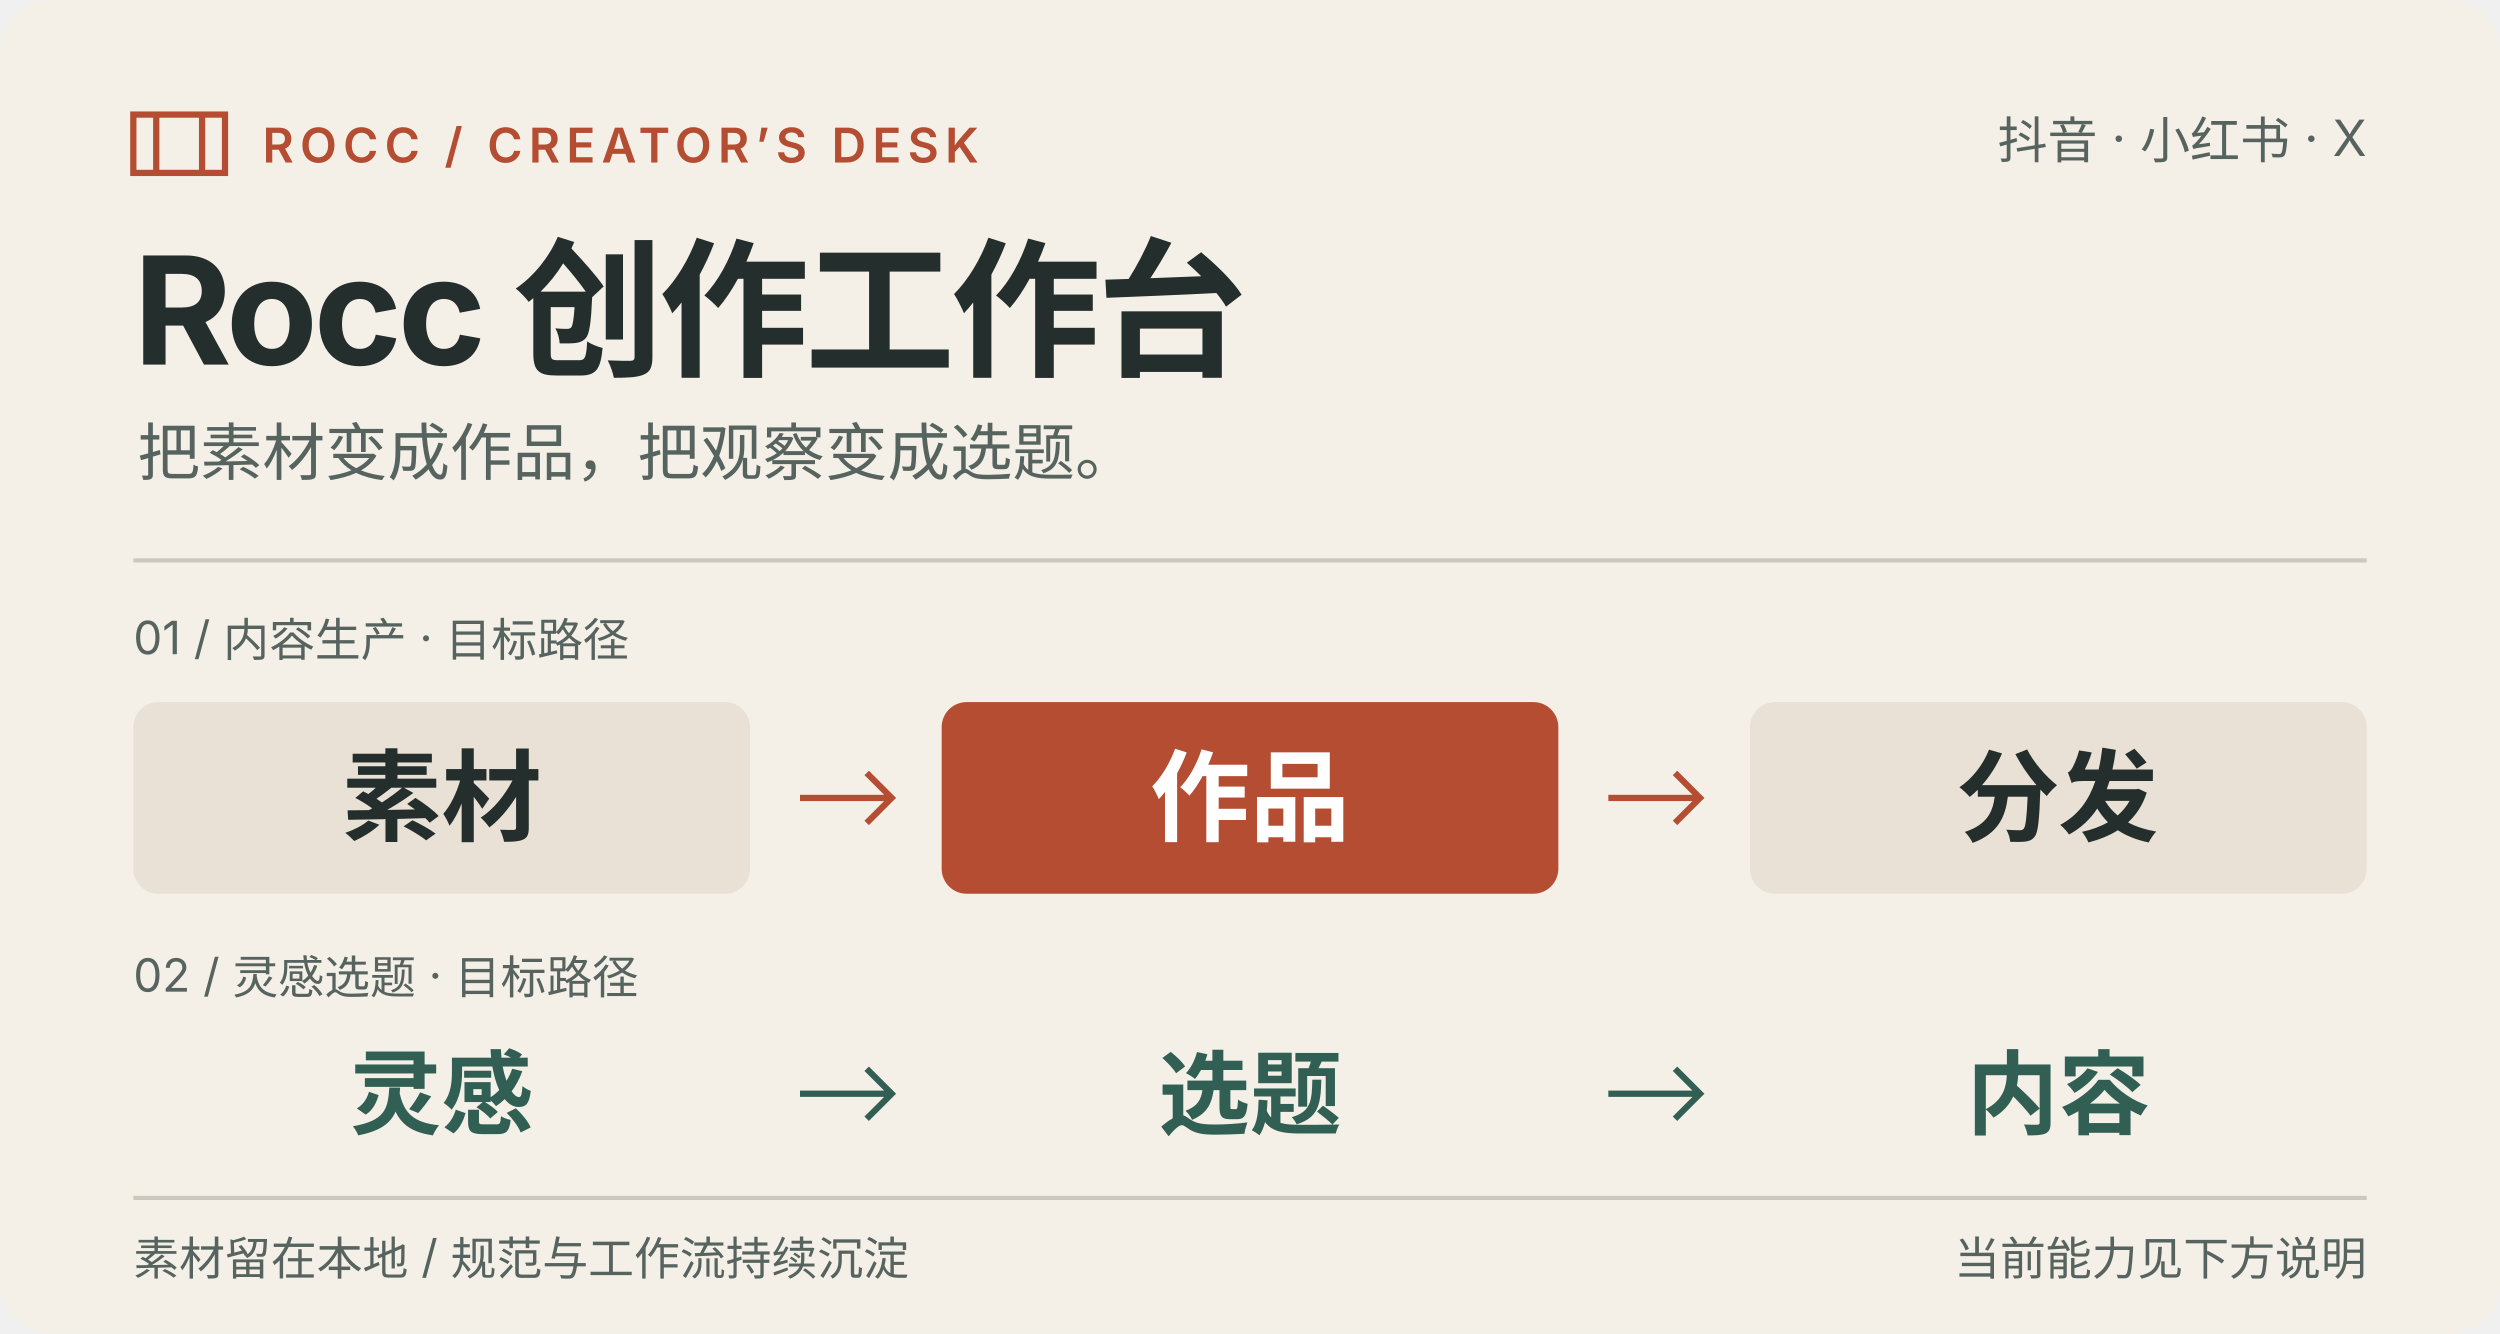
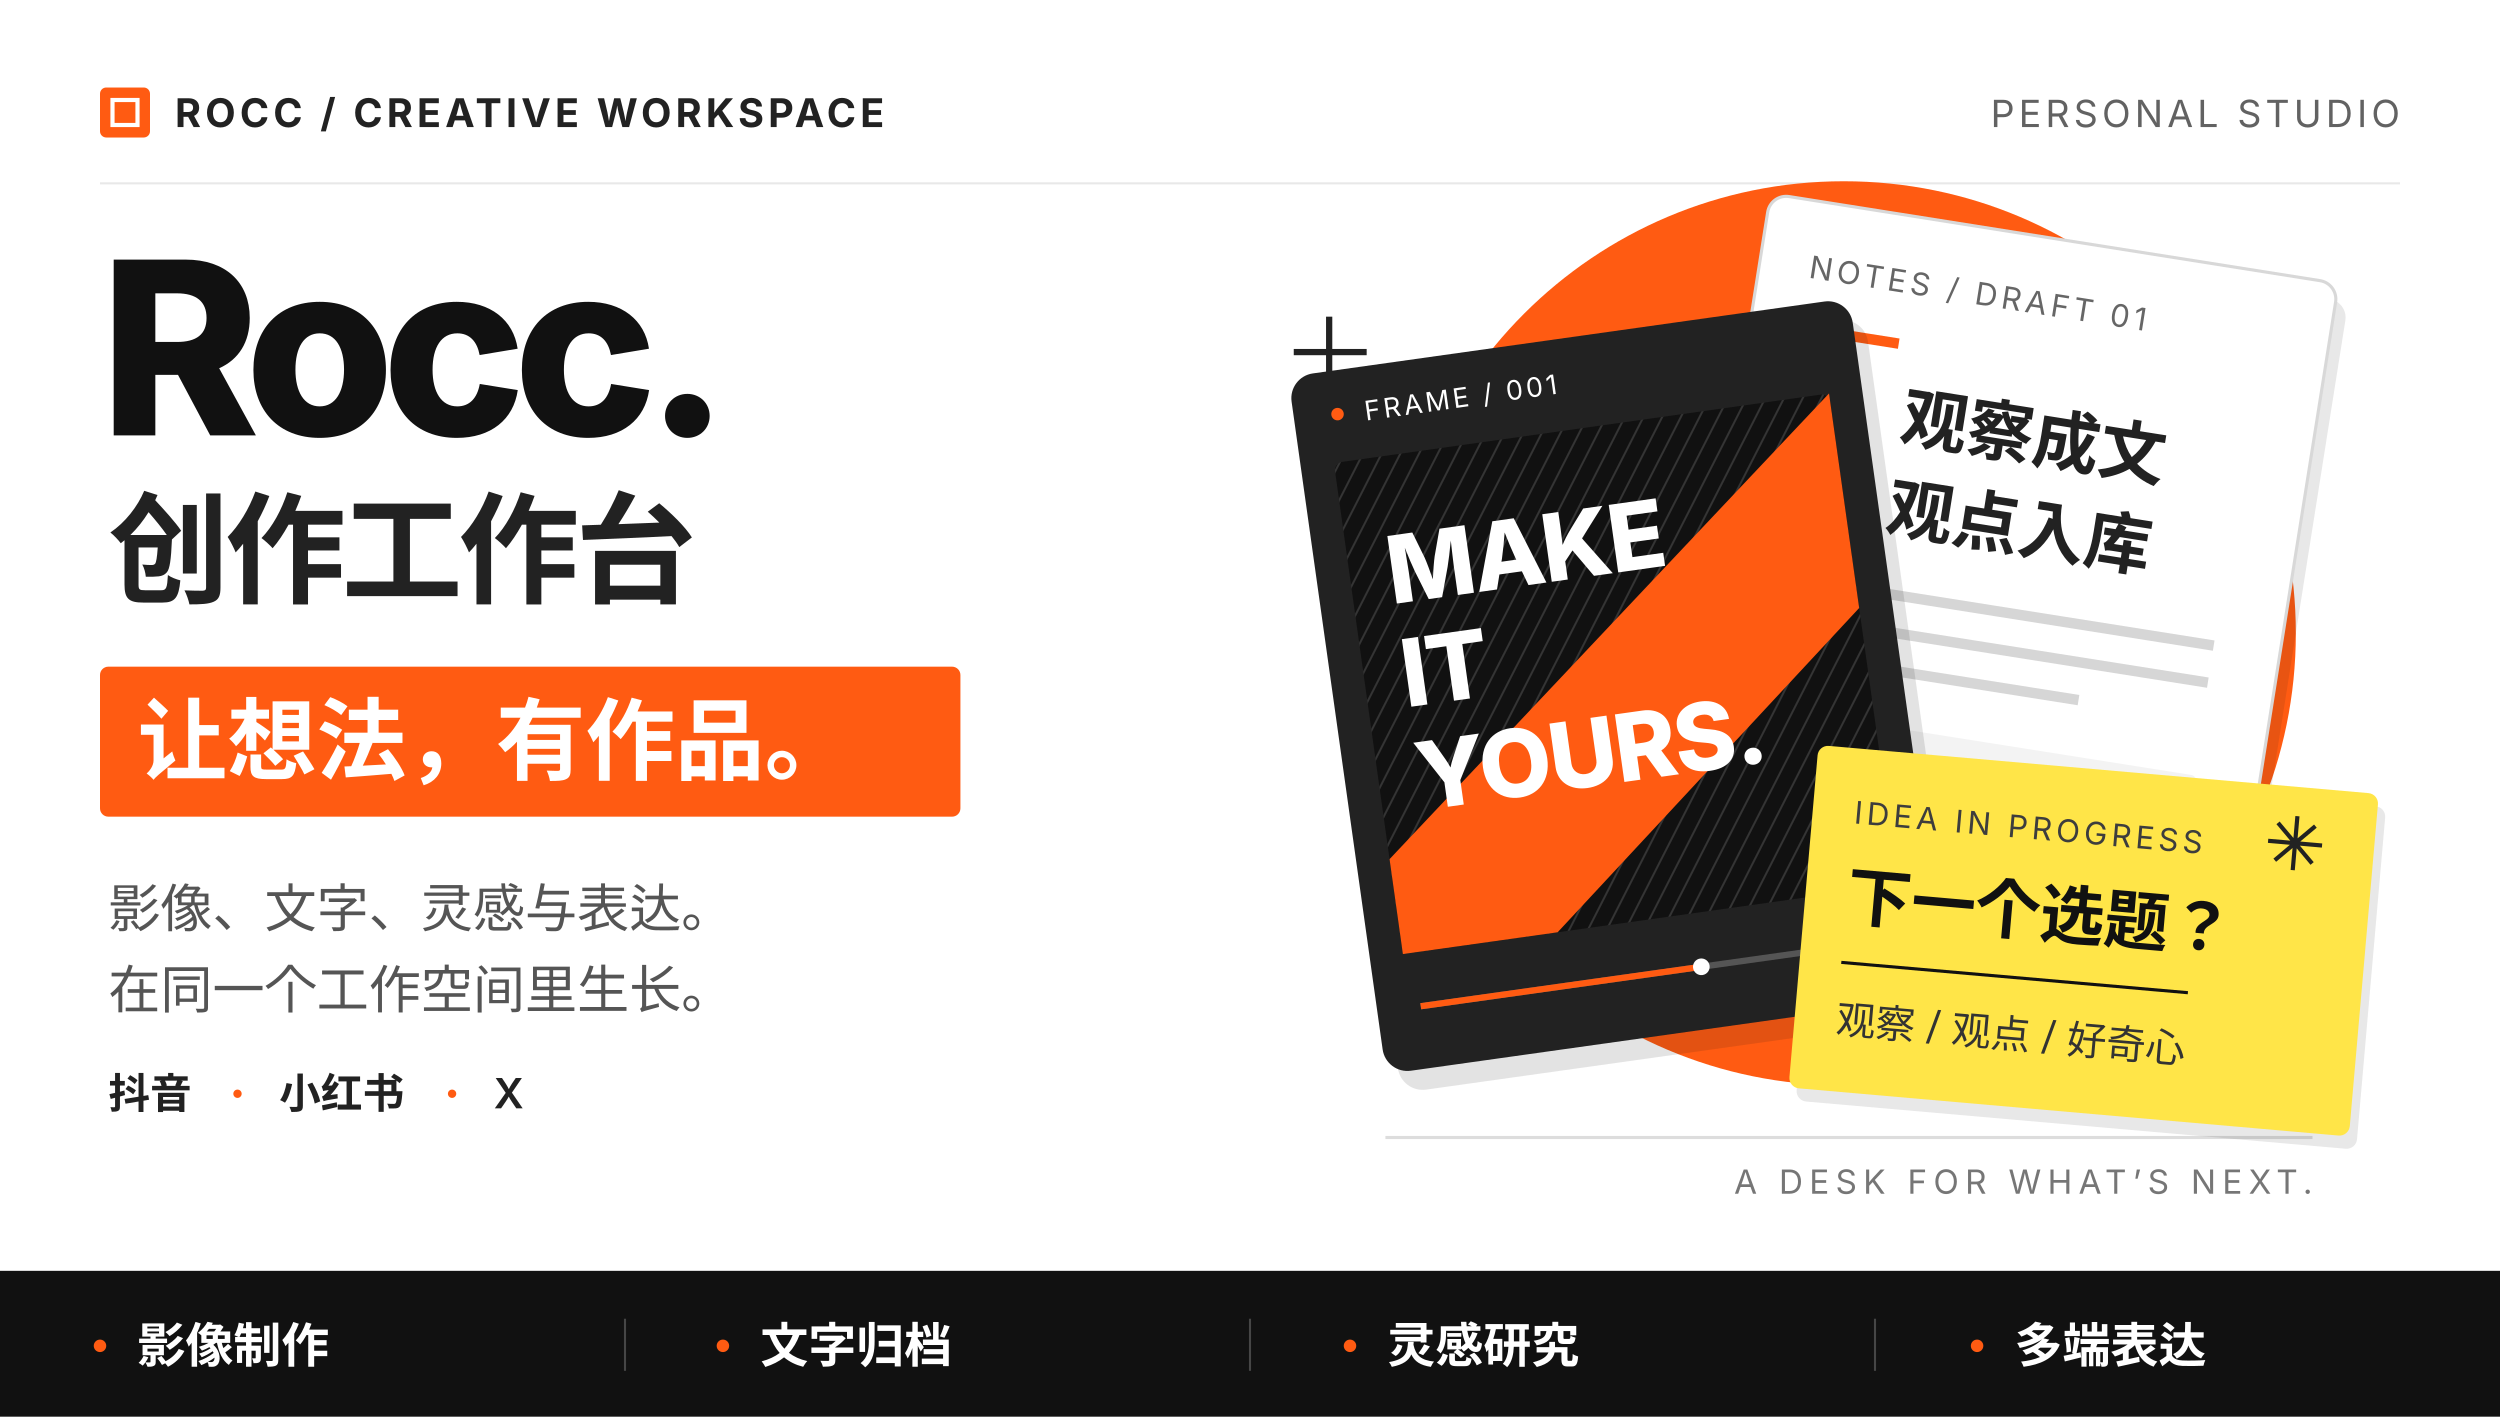
- <svg xmlns="http://www.w3.org/2000/svg" width="1200" height="640" viewBox="0 0 1200 640" role="img" aria-labelledby="title desc">
-   <rect width="1200" height="640" rx="24" fill="#F4F0E8" />
+ <svg xmlns="http://www.w3.org/2000/svg" width="1200" height="680" viewBox="0 0 1200 680" role="img" aria-labelledby="title desc">
+   <defs>
+     <pattern id="media-hatch" width="8" height="8" patternUnits="userSpaceOnUse" patternTransform="rotate(35)">
+       <path d="M0 0V8" stroke="#FFFFFF" stroke-opacity=".14" stroke-width="2" />
+     </pattern>
+   </defs>
+   <rect width="1200" height="680" fill="#FFFFFF" />
  <g font-family="-apple-system, BlinkMacSystemFont, 'Segoe UI', 'PingFang SC', sans-serif">
-     <g id="identity">
-       <path d="M64 55h44v28H64z M75 55v28 M97 55v28" fill="none" stroke="#B44D32" stroke-width="3" />
-       <text x="126" y="78" font-size="23" font-weight="600" letter-spacing="3" fill="#B44D32">ROCC / CREATOR’S DESK</text>
-       <text x="64" y="175" font-size="72" font-weight="700" letter-spacing="-2" fill="#242E2C">Rocc 创作工作台</text>
-       <text x="66" y="228" font-size="30" fill="#56635F">把素材变成作品，把观察变成选题。</text>
-       <text x="1136" y="76" font-size="24" text-anchor="end" fill="#56635F">抖音 · 小红书 · X</text>
+     <g id="brand">
+       <rect x="48" y="42" width="24" height="24" rx="3" fill="#FF5B12" />
+       <path d="M54 48h12v12H54z" fill="none" stroke="#FFFFFF" stroke-width="2" />
+       <text x="84" y="61" font-size="19" font-weight="650" letter-spacing="2" fill="#222222">ROCC / CREATIVE WORKSPACE</text>
+       <text x="1152" y="61" text-anchor="end" font-size="18" fill="#626262" letter-spacing="2">PERSONAL STUDIO</text>
+       <path d="M48 88H1152" stroke="#E8E8E8" />
    </g>
-     <path d="M64 269H1136" stroke="#CBC8BE" stroke-width="2" />
-     <g id="production-path">
-       <text x="64" y="314" font-size="22" fill="#56635F">01 / 内容生产 · 目标路径</text>
-       <rect x="64" y="337" width="296" height="92" rx="12" fill="#E9E1D5" />
-       <rect x="452" y="337" width="296" height="92" rx="12" fill="#B44D32" />
-       <rect x="840" y="337" width="296" height="92" rx="12" fill="#E9E1D5" />
-       <g font-size="48" font-weight="600" text-anchor="middle">
-         <text x="212" y="400" fill="#242E2C">素材</text>
-         <text x="600" y="400" fill="#FFFFFF">作品</text>
-         <text x="988" y="400" fill="#242E2C">分发</text>
+     <g id="editorial-title">
+       <text x="48" y="209" font-size="116" font-weight="800" letter-spacing="-6" fill="#111111">Rocc.</text>
+       <text x="52" y="285" font-size="58" font-weight="750" letter-spacing="-2" fill="#222222">创作工作台</text>
+       <rect x="48" y="320" width="413" height="72" rx="4" fill="#FF5B12" />
+       <text x="66" y="371" font-size="43" font-weight="700" fill="#FFFFFF">让想法，有作品。</text>
+       <text x="52" y="445" font-size="25" fill="#555555">影像、文字、灵感与表达。</text>
+       <text x="52" y="484" font-size="25" fill="#555555">在同一个工作空间里生长。</text>
+       <g transform="translate(52 532)" font-size="20" font-weight="600" fill="#222222">
+         <text x="0" y="0">抖音</text>
+         <circle cx="62" cy="-7" r="2" fill="#FF5B12" />
+         <text x="82" y="0">小红书</text>
+         <circle cx="165" cy="-7" r="2" fill="#FF5B12" />
+         <text x="185" y="0">X</text>
      </g>
-       <path d="M384 383h44m-12-12 12 12-12 12 M772 383h44m-12-12 12 12-12 12" fill="none" stroke="#B44D32" stroke-width="3" />
    </g>
-     <g id="idea-path">
-       <text x="64" y="476" font-size="22" fill="#56635F">02 / 灵感选题 · 目标路径</text>
-       <g font-size="44" font-weight="600" fill="#315F53" text-anchor="middle">
-         <text x="212" y="541">灵感</text>
-         <text x="600" y="541">选题</text>
-         <text x="988" y="541">内容</text>
+     <g id="desk-background">
+       <circle cx="885" cy="304" r="217" fill="#FF5B12" />
+       <path d="M621 169h35 M638 152v34" stroke="#222222" stroke-width="3" />
+       <circle cx="1123" cy="469" r="6" fill="#FF5B12" />
+       <path d="M665 546H1110" stroke="#DDDDDD" stroke-width="1.5" />
+       <text x="1110" y="573" text-anchor="end" font-size="16" letter-spacing="3" fill="#767676">A DESK FOR WHAT’S NEXT.</text>
+     </g>
+     <g id="document-card" transform="rotate(9 958 267)">
+       <rect x="824" y="112" width="276" height="328" rx="9" fill="#111111" opacity=".1" transform="translate(6 8)" />
+       <rect x="824" y="112" width="276" height="328" rx="9" fill="#FFFFFF" stroke="#D8D8D8" stroke-width="1.5" />
+       <text x="848" y="149" font-size="15" letter-spacing="2" fill="#666666">NOTES / DRAFT 01</text>
+       <rect x="848" y="171" width="48" height="5" fill="#FF5B12" />
+       <text x="903" y="219" font-size="32" font-weight="750" fill="#222222">观察成文</text>
+       <text x="903" y="263" font-size="32" font-weight="750" fill="#222222">观点入库</text>
+       <path d="M848 293H1068 M848 311H1068 M848 329H1008" stroke="#D6D6D6" stroke-width="5" />
+       <rect x="848" y="356" width="222" height="48" rx="3" fill="#F3F3F3" />
+       <text x="861" y="387" font-size="18" fill="#555555">文字稿 / 作品资料</text>
+     </g>
+     <g id="video-card" transform="rotate(-8 771 319)">
+       <rect x="639" y="161" width="272" height="338" rx="12" fill="#111111" opacity=".12" transform="translate(6 10)" />
+       <rect x="639" y="161" width="272" height="338" rx="12" fill="#222222" />
+       <circle cx="660" cy="182" r="3" fill="#FF5B12" />
+       <text x="673" y="187" font-size="13" letter-spacing="1.5" fill="#FFFFFF">FRAME / 001</text>
+       <rect x="655" y="205" width="240" height="238" rx="4" fill="#111111" />
+       <rect x="655" y="205" width="240" height="238" rx="4" fill="url(#media-hatch)" />
+       <path d="M655 397 895 205V309L730 443H655Z" fill="#FF5B12" />
+       <text x="673" y="276" font-size="45" font-weight="800" letter-spacing="-1" fill="#FFFFFF">MAKE</text>
+       <text x="673" y="326" font-size="45" font-weight="800" letter-spacing="-1" fill="#FFFFFF">IT</text>
+       <text x="673" y="376" font-size="45" font-weight="800" letter-spacing="-1" fill="#FFFFFF">YOURS.</text>
+       <path d="M660 469H887" stroke="#555555" stroke-width="3" />
+       <path d="M660 469H796" stroke="#FF5B12" stroke-width="3" />
+       <circle cx="796" cy="469" r="4" fill="#FFFFFF" />
+     </g>
+     <g id="idea-card" transform="rotate(5 1000 442)">
+       <rect x="866" y="369" width="270" height="165" rx="5" fill="#111111" opacity=".1" transform="translate(4 6)" />
+       <rect x="866" y="369" width="270" height="165" rx="5" fill="#FFE548" />
+       <path d="M1098 383v26 M1085 396h26 M1089 387l18 18 M1089 405l18-18" stroke="#222222" stroke-width="2" />
+       <text x="886" y="405" font-size="15" letter-spacing="2" fill="#3D3D3D">IDEA IN PROGRESS</text>
+       <text x="886" y="451" font-size="31" font-weight="750" fill="#111111">下一个选题？</text>
+       <path d="M886 472H1053" stroke="#111111" stroke-width="1.5" />
+       <text x="886" y="506" font-size="19" fill="#333333">观察 / 观点 / 好奇心</text>
+     </g>
+     <g id="capability-rail">
+       <path d="M0 610H1200V680H0Z" fill="#111111" />
+       <g font-size="23" font-weight="550" fill="#FFFFFF">
+         <text x="66" y="654">影像制作</text>
+         <text x="365" y="654">文字归档</text>
+         <text x="666" y="654">灵感研究</text>
+         <text x="967" y="654">多端表达</text>
      </g>
-       <path d="M384 525h44m-12-12 12 12-12 12 M772 525h44m-12-12 12 12-12 12" fill="none" stroke="#315F53" stroke-width="3" />
+       <g fill="#FF5B12">
+         <circle cx="48" cy="646" r="3" />
+         <circle cx="347" cy="646" r="3" />
+         <circle cx="648" cy="646" r="3" />
+         <circle cx="949" cy="646" r="3" />
+       </g>
+       <path d="M300 633V658 M600 633V658 M900 633V658" stroke="#464646" />
    </g>
-     <path d="M64 575H1136" stroke="#CBC8BE" stroke-width="2" />
-     <text x="64" y="612" font-size="22" fill="#56635F">素材留在本地 / 规范与工作流持续沉淀</text>
-     <text x="1136" y="612" font-size="22" text-anchor="end" fill="#56635F">当前能力见下方说明</text>
  </g>
</svg>
